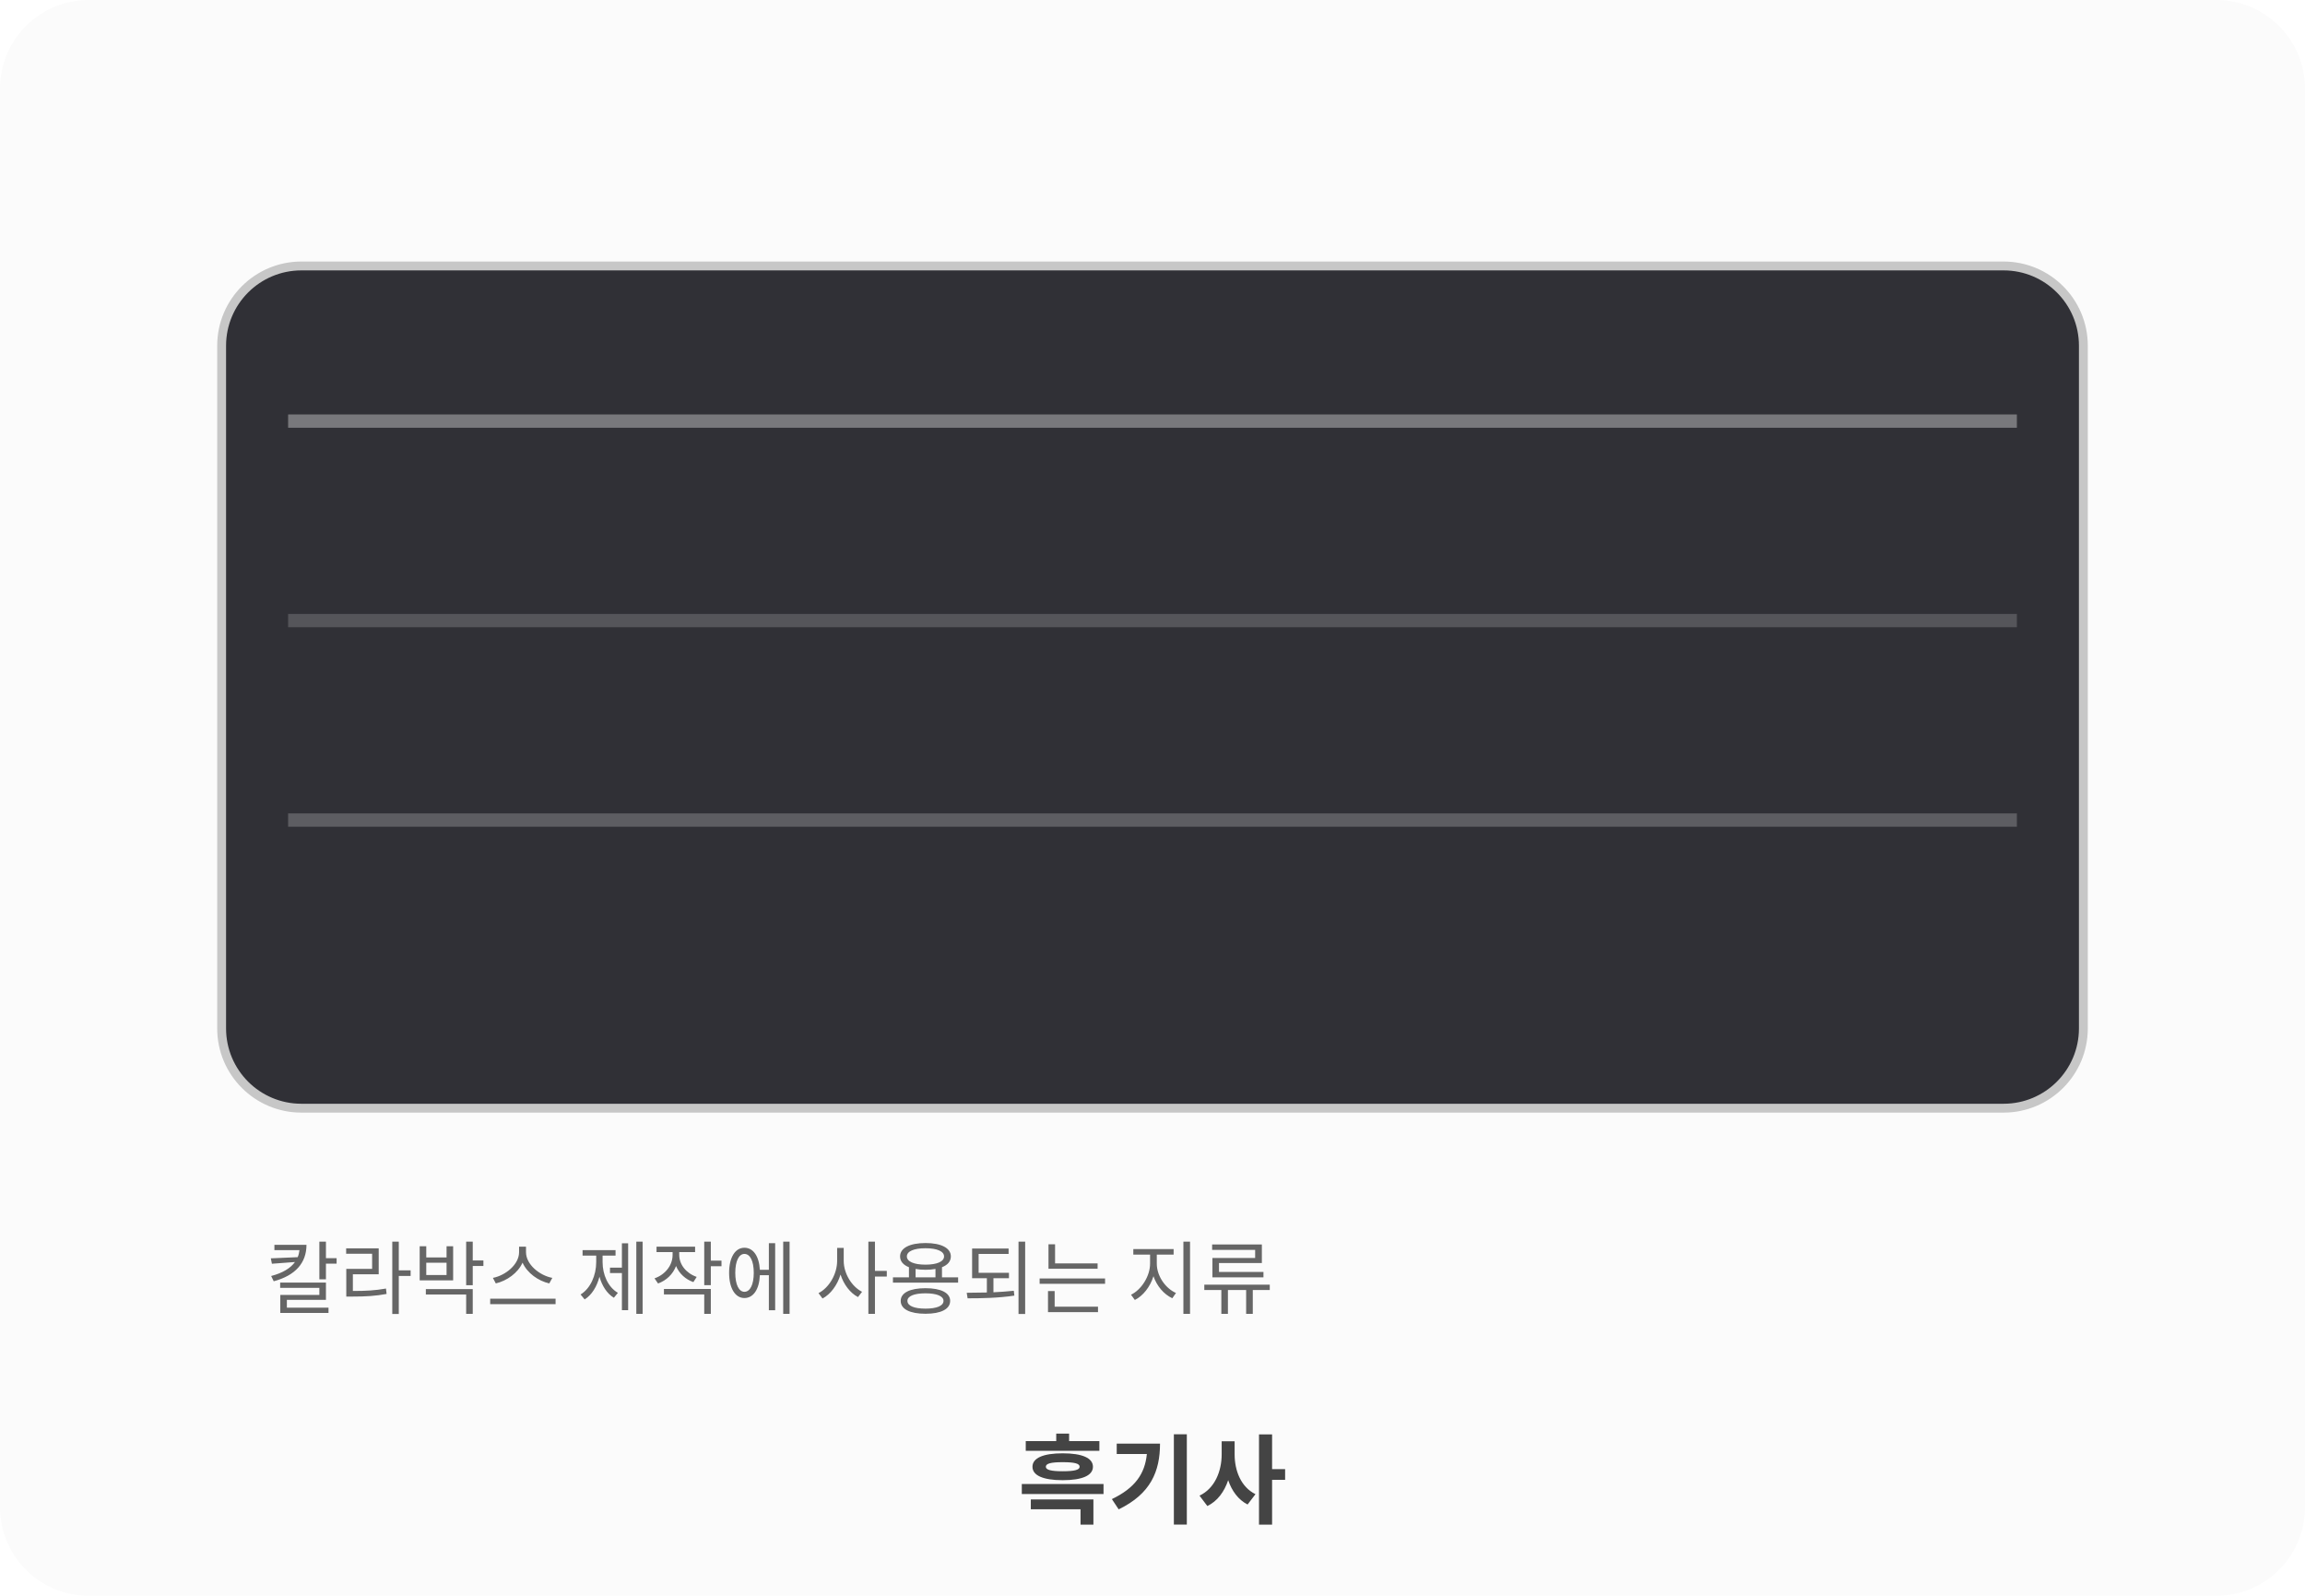
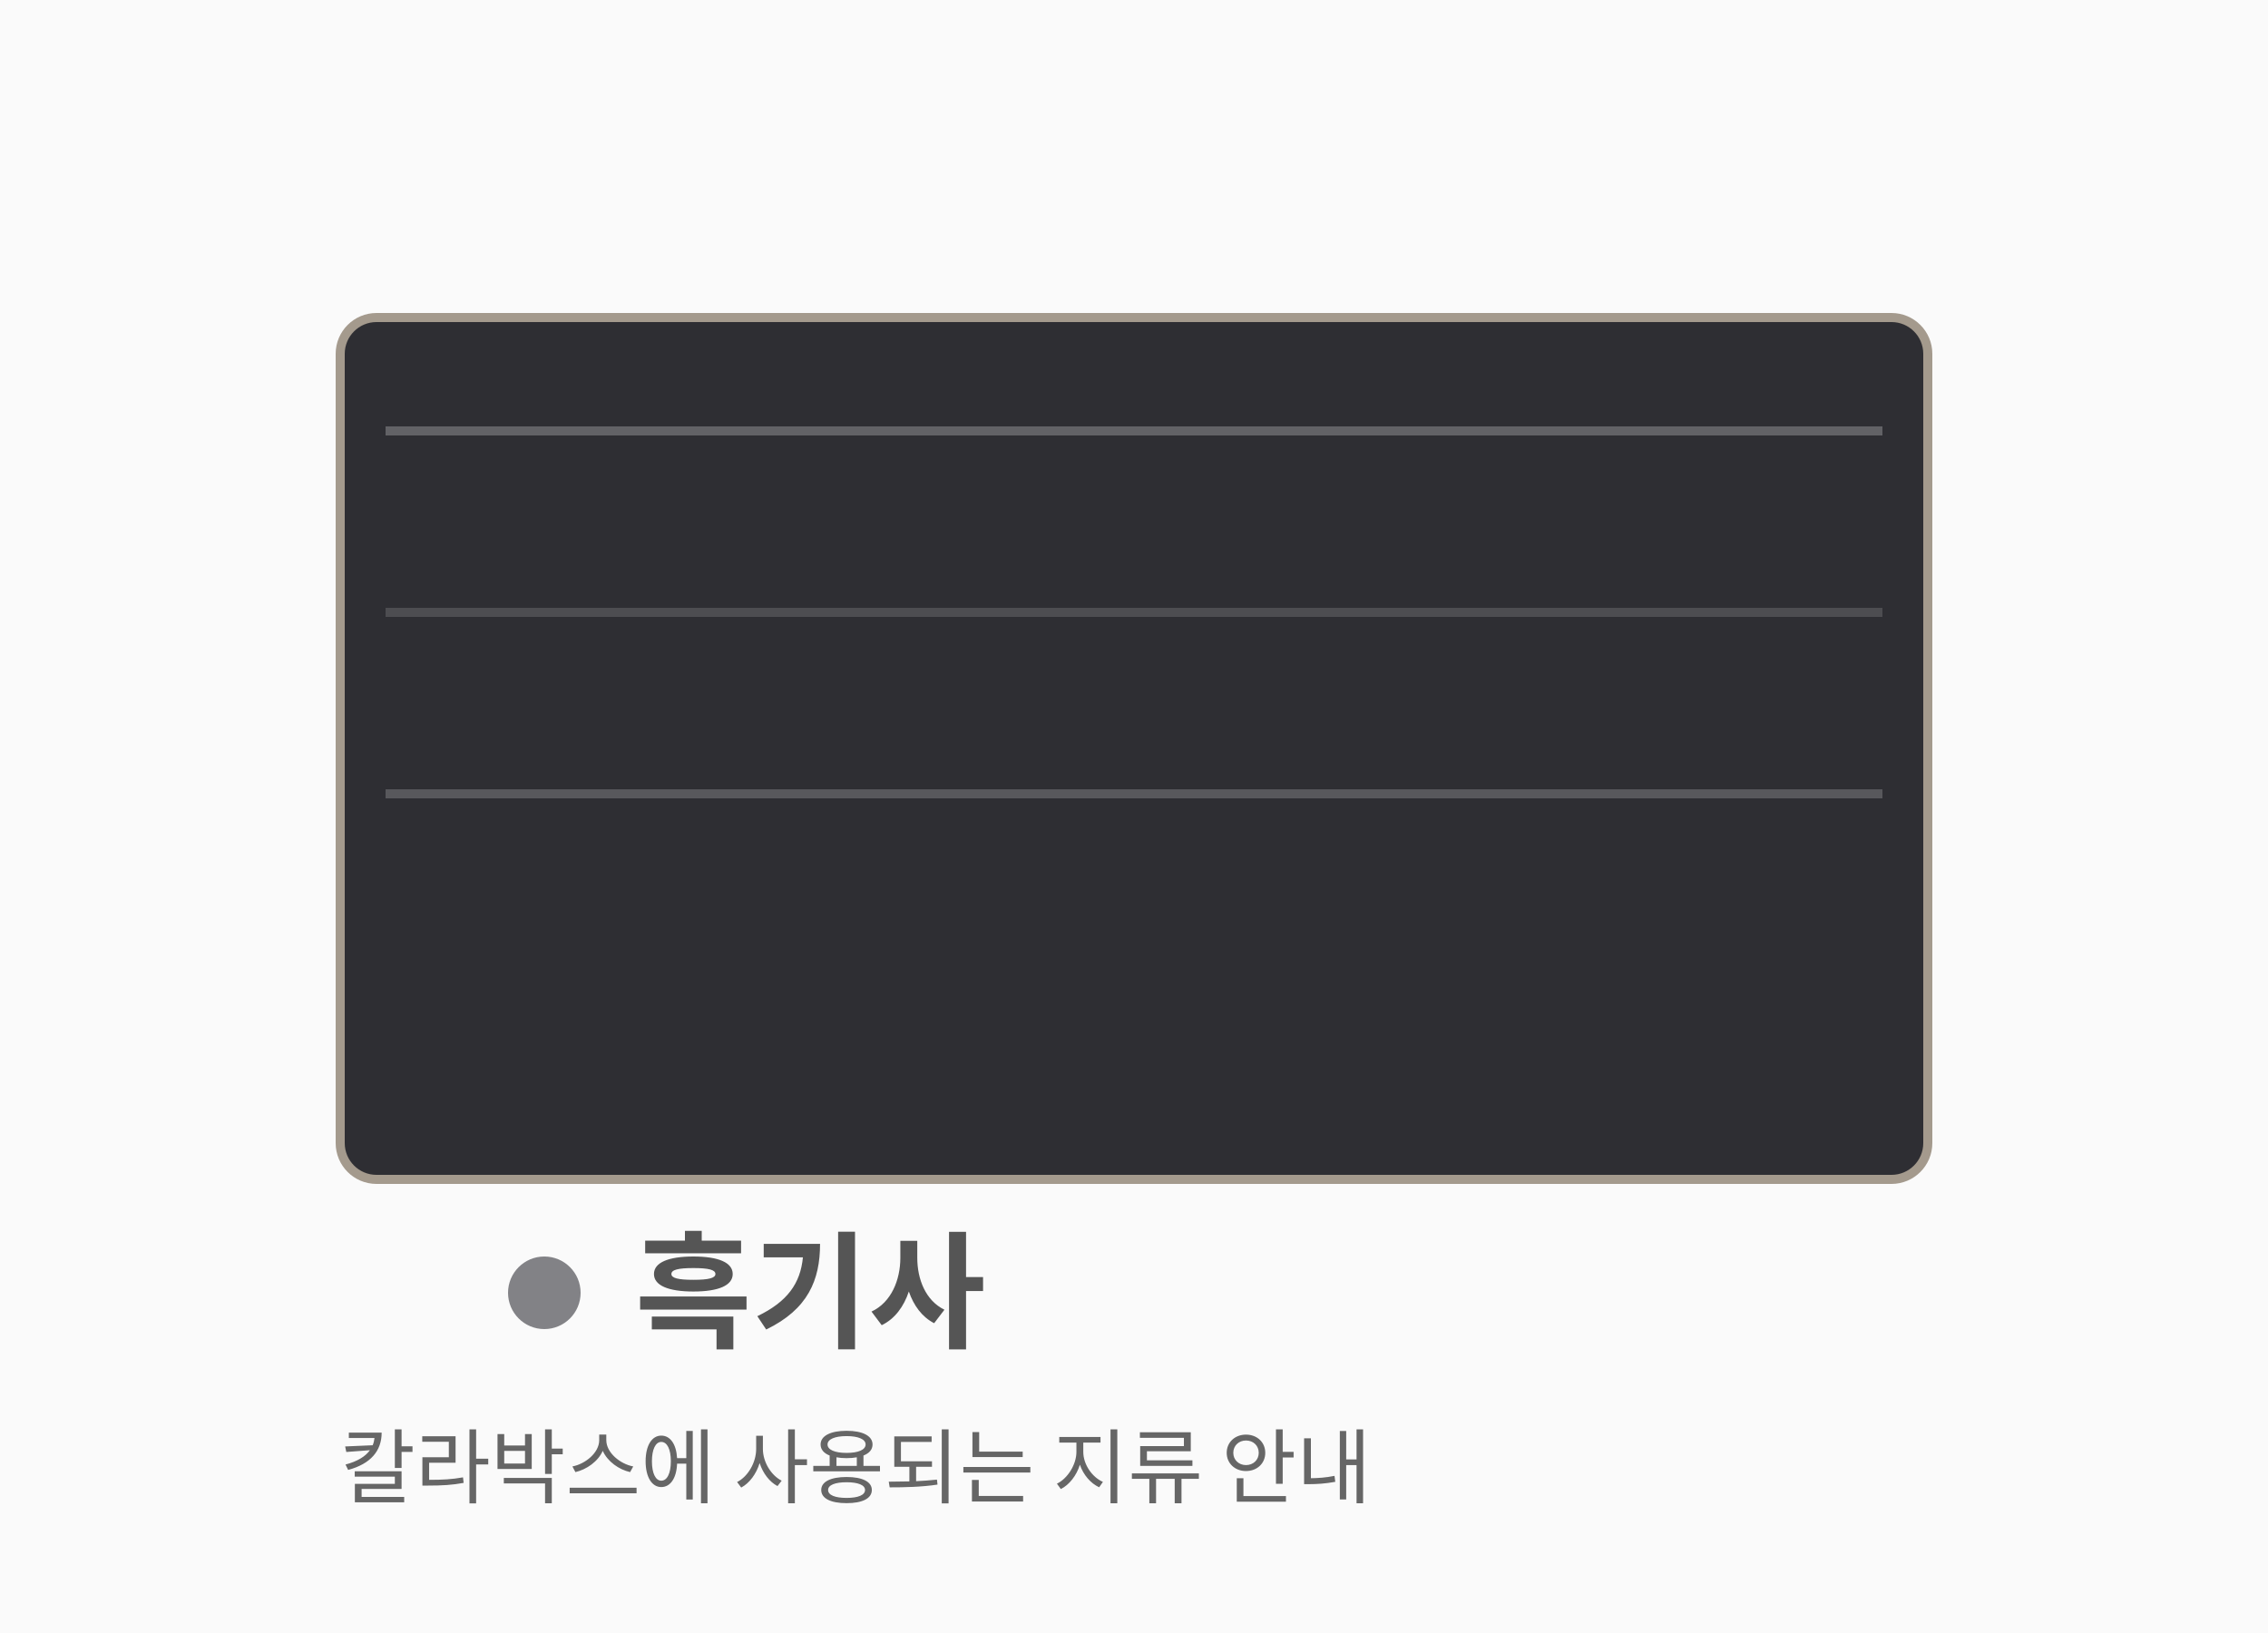
- <svg xmlns="http://www.w3.org/2000/svg" width="520" height="360" viewBox="0 0 520 360">
-   <rect width="520" height="360" rx="20" fill="#fbfbfb" />
-   <rect x="50" y="60" width="420" height="190" rx="18" fill="#303036" stroke="#c7c7c7" stroke-width="2" />
-   <path d="M65 95 H455" stroke="rgba(255,255,255,.35)" stroke-width="3" />
-   <path d="M65 140 H455" stroke="rgba(255,255,255,.18)" stroke-width="3" />
-   <path d="M65 185 H455" stroke="rgba(255,255,255,.22)" stroke-width="3" />
-   <text x="60" y="295" font-size="18" fill="#666">칼라박스 제작에 사용되는 지류</text>
-   <text x="260.0" y="342" text-anchor="middle" font-size="22" font-weight="800" fill="#444">흑기사</text>
+ <svg xmlns="http://www.w3.org/2000/svg" width="500" height="360" viewBox="0 0 500 360">
+   <rect width="500" height="360" fill="#fafafa" />
+   <rect x="75" y="70" width="350" height="190" rx="8" fill="#2e2e33" stroke="#a49a8d" stroke-width="2" />
+   <path d="M85 95 H415" stroke="rgba(255,255,255,.25)" stroke-width="2" />
+   <path d="M85 135 H415" stroke="rgba(255,255,255,.15)" stroke-width="2" />
+   <path d="M85 175 H415" stroke="rgba(255,255,255,.2)" stroke-width="2" />
+   <circle cx="120" cy="285" r="8" fill="#828286" />
+   <text x="140" y="295" font-size="28" font-weight="700" fill="#555">흑기사</text>
+   <text x="75" y="330" font-size="18" fill="#666">칼라박스에 사용되는 지류 안내</text>
</svg>
